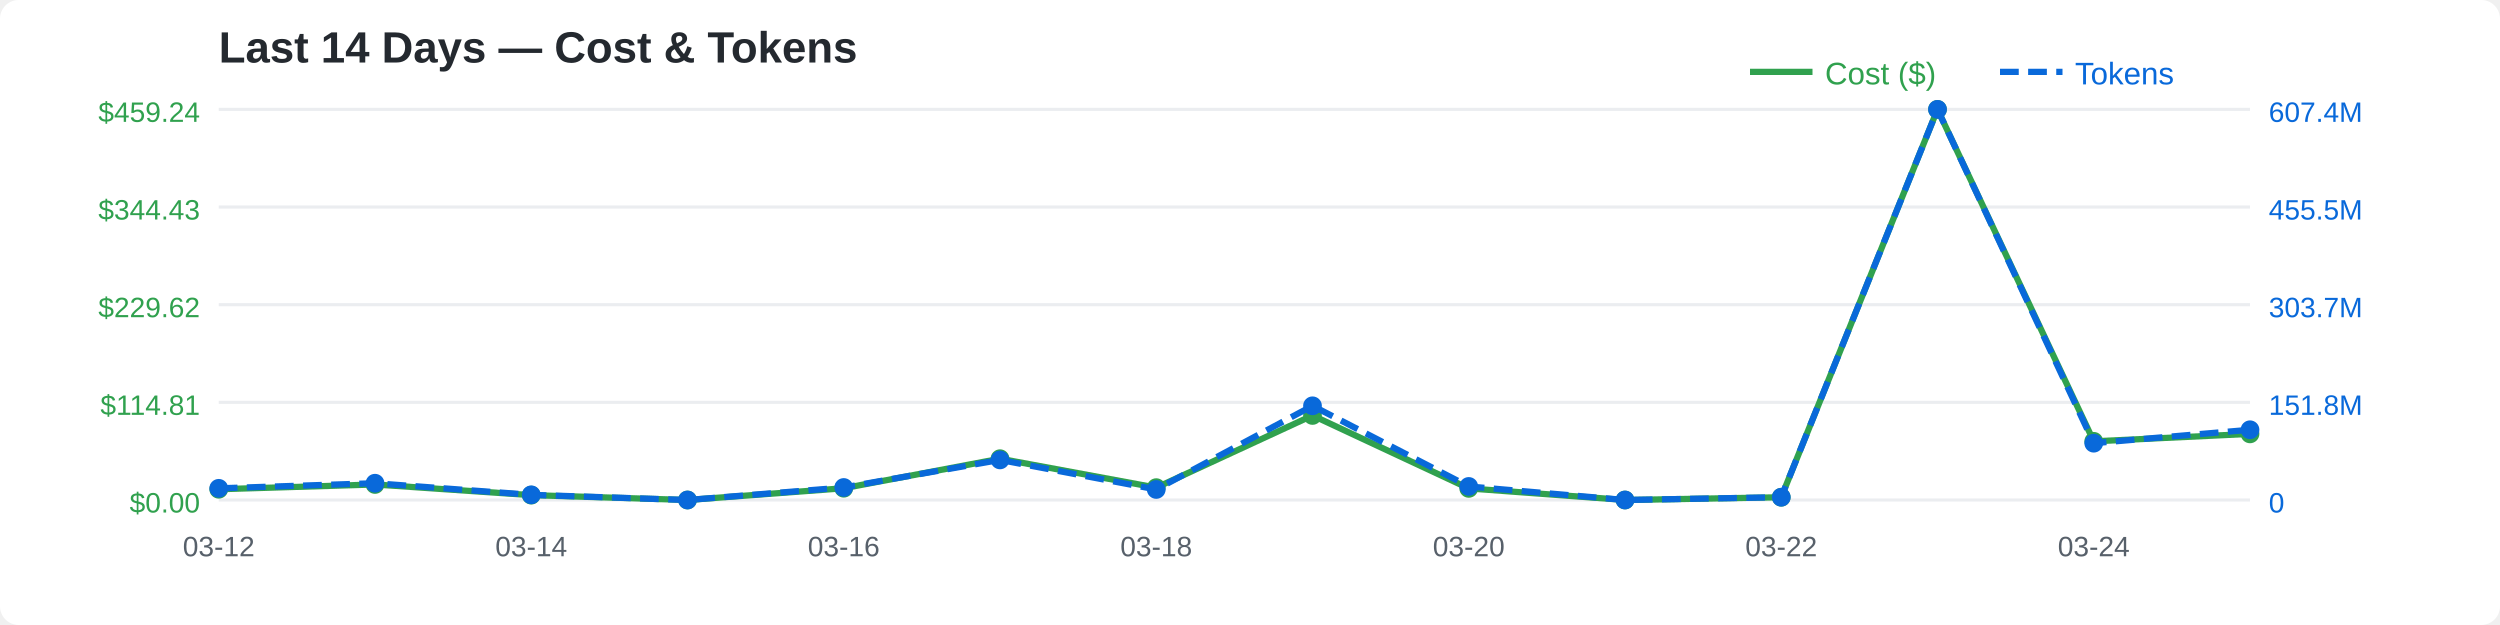
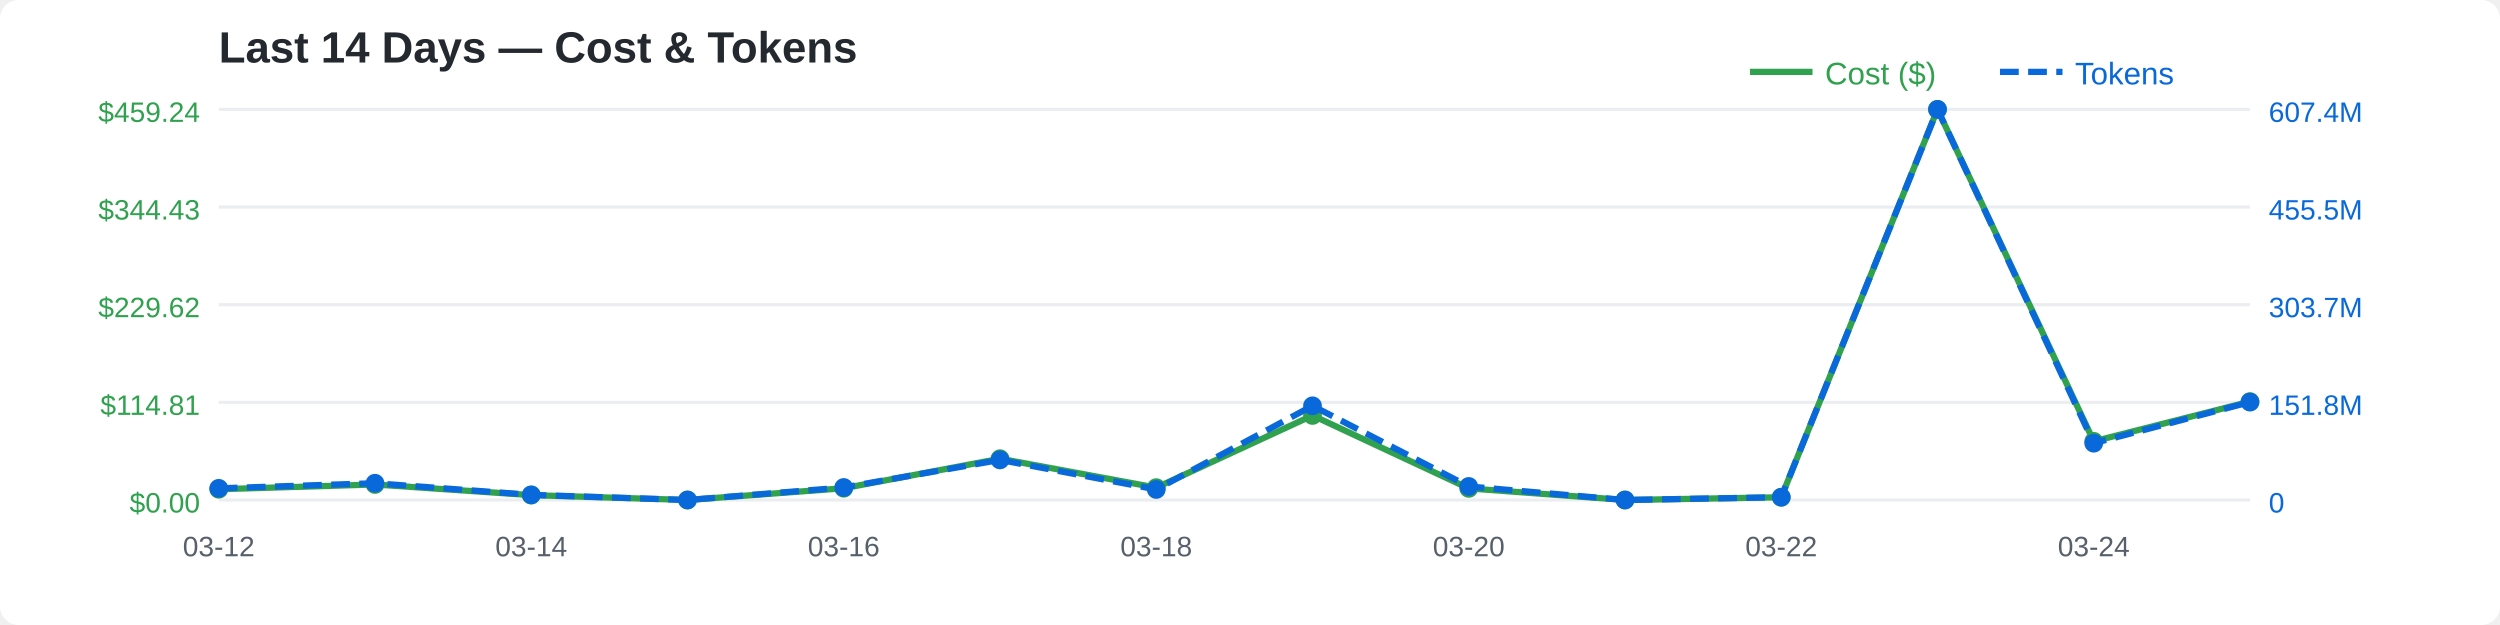
<svg xmlns="http://www.w3.org/2000/svg" width="800" height="200" viewBox="0 0 800 200">
  <rect width="800" height="200" fill="#ffffff" rx="6" />
  <text x="70" y="20" font-family="Arial, sans-serif" font-size="14" fill="#24292f" font-weight="bold">Last 14 Days — Cost &amp; Tokens</text>
  <line x1="70" y1="35.0" x2="720" y2="35.0" stroke="#ebedf0" stroke-width="1" />
  <line x1="70" y1="66.25" x2="720" y2="66.25" stroke="#ebedf0" stroke-width="1" />
  <line x1="70" y1="97.5" x2="720" y2="97.5" stroke="#ebedf0" stroke-width="1" />
  <line x1="70" y1="128.75" x2="720" y2="128.75" stroke="#ebedf0" stroke-width="1" />
  <line x1="70" y1="160.0" x2="720" y2="160.0" stroke="#ebedf0" stroke-width="1" />
  <text x="70.0" y="178" font-family="Arial, sans-serif" font-size="9" fill="#57606a" text-anchor="middle">03-12</text>
  <text x="170.0" y="178" font-family="Arial, sans-serif" font-size="9" fill="#57606a" text-anchor="middle">03-14</text>
  <text x="270.0" y="178" font-family="Arial, sans-serif" font-size="9" fill="#57606a" text-anchor="middle">03-16</text>
  <text x="370.0" y="178" font-family="Arial, sans-serif" font-size="9" fill="#57606a" text-anchor="middle">03-18</text>
  <text x="470.0" y="178" font-family="Arial, sans-serif" font-size="9" fill="#57606a" text-anchor="middle">03-20</text>
  <text x="570.0" y="178" font-family="Arial, sans-serif" font-size="9" fill="#57606a" text-anchor="middle">03-22</text>
  <text x="670.0" y="178" font-family="Arial, sans-serif" font-size="9" fill="#57606a" text-anchor="middle">03-24</text>
  <text x="64" y="39.0" font-family="Arial, sans-serif" font-size="9" fill="#30a14e" text-anchor="end">$459.24</text>
  <text x="64" y="70.25" font-family="Arial, sans-serif" font-size="9" fill="#30a14e" text-anchor="end">$344.43</text>
  <text x="64" y="101.5" font-family="Arial, sans-serif" font-size="9" fill="#30a14e" text-anchor="end">$229.62</text>
  <text x="64" y="132.75" font-family="Arial, sans-serif" font-size="9" fill="#30a14e" text-anchor="end">$114.81</text>
  <text x="64" y="164.0" font-family="Arial, sans-serif" font-size="9" fill="#30a14e" text-anchor="end">$0.00</text>
  <text x="726" y="39.0" font-family="Arial, sans-serif" font-size="9" fill="#0969da">607.4M</text>
  <text x="726" y="70.25" font-family="Arial, sans-serif" font-size="9" fill="#0969da">455.5M</text>
  <text x="726" y="101.5" font-family="Arial, sans-serif" font-size="9" fill="#0969da">303.7M</text>
  <text x="726" y="132.75" font-family="Arial, sans-serif" font-size="9" fill="#0969da">151.8M</text>
  <text x="726" y="164.0" font-family="Arial, sans-serif" font-size="9" fill="#0969da">0</text>
-   <polyline points="70.0,156.561 120.0,155.033 170.0,158.443 220.0,160.0 270.0,156.235 320.0,146.785 370.0,156.047 420.0,132.945 470.0,156.288 520.0,160.0 570.0,159.123 620.0,35.0 670.0,141.223 720.0,138.839" fill="none" stroke="#30a14e" stroke-width="2" />
+   <polyline points="70.0,156.561 120.0,155.033 170.0,158.443 220.0,160.0 270.0,156.235 320.0,146.785 370.0,156.047 420.0,132.945 470.0,156.288 520.0,160.0 570.0,159.123 620.0,35.0 670.0,141.223 720.0,128.507" fill="none" stroke="#30a14e" stroke-width="2" />
  <circle cx="70.0" cy="156.561" r="3" fill="#30a14e">
    </circle>
  <circle cx="120.0" cy="155.033" r="3" fill="#30a14e">
    </circle>
  <circle cx="170.0" cy="158.443" r="3" fill="#30a14e">
    </circle>
  <circle cx="220.0" cy="160.0" r="3" fill="#30a14e">
    </circle>
  <circle cx="270.0" cy="156.235" r="3" fill="#30a14e">
    </circle>
  <circle cx="320.0" cy="146.785" r="3" fill="#30a14e">
    </circle>
  <circle cx="370.0" cy="156.047" r="3" fill="#30a14e">
    </circle>
  <circle cx="420.0" cy="132.945" r="3" fill="#30a14e">
    </circle>
  <circle cx="470.0" cy="156.288" r="3" fill="#30a14e">
    </circle>
  <circle cx="520.0" cy="160.0" r="3" fill="#30a14e">
    </circle>
  <circle cx="570.0" cy="159.123" r="3" fill="#30a14e">
    </circle>
  <circle cx="620.0" cy="35.0" r="3" fill="#30a14e">
    </circle>
  <circle cx="670.0" cy="141.223" r="3" fill="#30a14e">
    </circle>
-   <circle cx="720.0" cy="138.839" r="3" fill="#30a14e">
+   <circle cx="720.0" cy="128.507" r="3" fill="#30a14e">
    </circle>
-   <polyline points="70.0,156.265 120.0,154.633 170.0,158.348 220.0,160.0 270.0,155.999 320.0,147.169 370.0,156.63 420.0,129.859 470.0,155.662 520.0,160.0 570.0,159.105 620.0,35.0 670.0,141.82 720.0,137.525" fill="none" stroke="#0969da" stroke-width="2" stroke-dasharray="6,3" />
+   <polyline points="70.0,156.265 120.0,154.633 170.0,158.348 220.0,160.0 270.0,155.999 320.0,147.169 370.0,156.63 420.0,129.859 470.0,155.662 520.0,160.0 570.0,159.105 620.0,35.0 670.0,141.82 720.0,128.675" fill="none" stroke="#0969da" stroke-width="2" stroke-dasharray="6,3" />
  <circle cx="70.0" cy="156.265" r="3" fill="#0969da">
    </circle>
  <circle cx="120.0" cy="154.633" r="3" fill="#0969da">
    </circle>
  <circle cx="170.0" cy="158.348" r="3" fill="#0969da">
    </circle>
  <circle cx="220.0" cy="160.0" r="3" fill="#0969da">
    </circle>
  <circle cx="270.0" cy="155.999" r="3" fill="#0969da">
    </circle>
  <circle cx="320.0" cy="147.169" r="3" fill="#0969da">
    </circle>
  <circle cx="370.0" cy="156.63" r="3" fill="#0969da">
    </circle>
  <circle cx="420.0" cy="129.859" r="3" fill="#0969da">
    </circle>
  <circle cx="470.0" cy="155.662" r="3" fill="#0969da">
    </circle>
  <circle cx="520.0" cy="160.0" r="3" fill="#0969da">
    </circle>
  <circle cx="570.0" cy="159.105" r="3" fill="#0969da">
    </circle>
  <circle cx="620.0" cy="35.0" r="3" fill="#0969da">
    </circle>
  <circle cx="670.0" cy="141.82" r="3" fill="#0969da">
    </circle>
-   <circle cx="720.0" cy="137.525" r="3" fill="#0969da">
+   <circle cx="720.0" cy="128.675" r="3" fill="#0969da">
    </circle>
  <line x1="560" y1="23" x2="580" y2="23" stroke="#30a14e" stroke-width="2" />
  <text x="584" y="27" font-family="Arial, sans-serif" font-size="10" fill="#30a14e">Cost ($)</text>
  <line x1="640" y1="23" x2="660" y2="23" stroke="#0969da" stroke-width="2" stroke-dasharray="6,3" />
  <text x="664" y="27" font-family="Arial, sans-serif" font-size="10" fill="#0969da">Tokens</text>
</svg>
